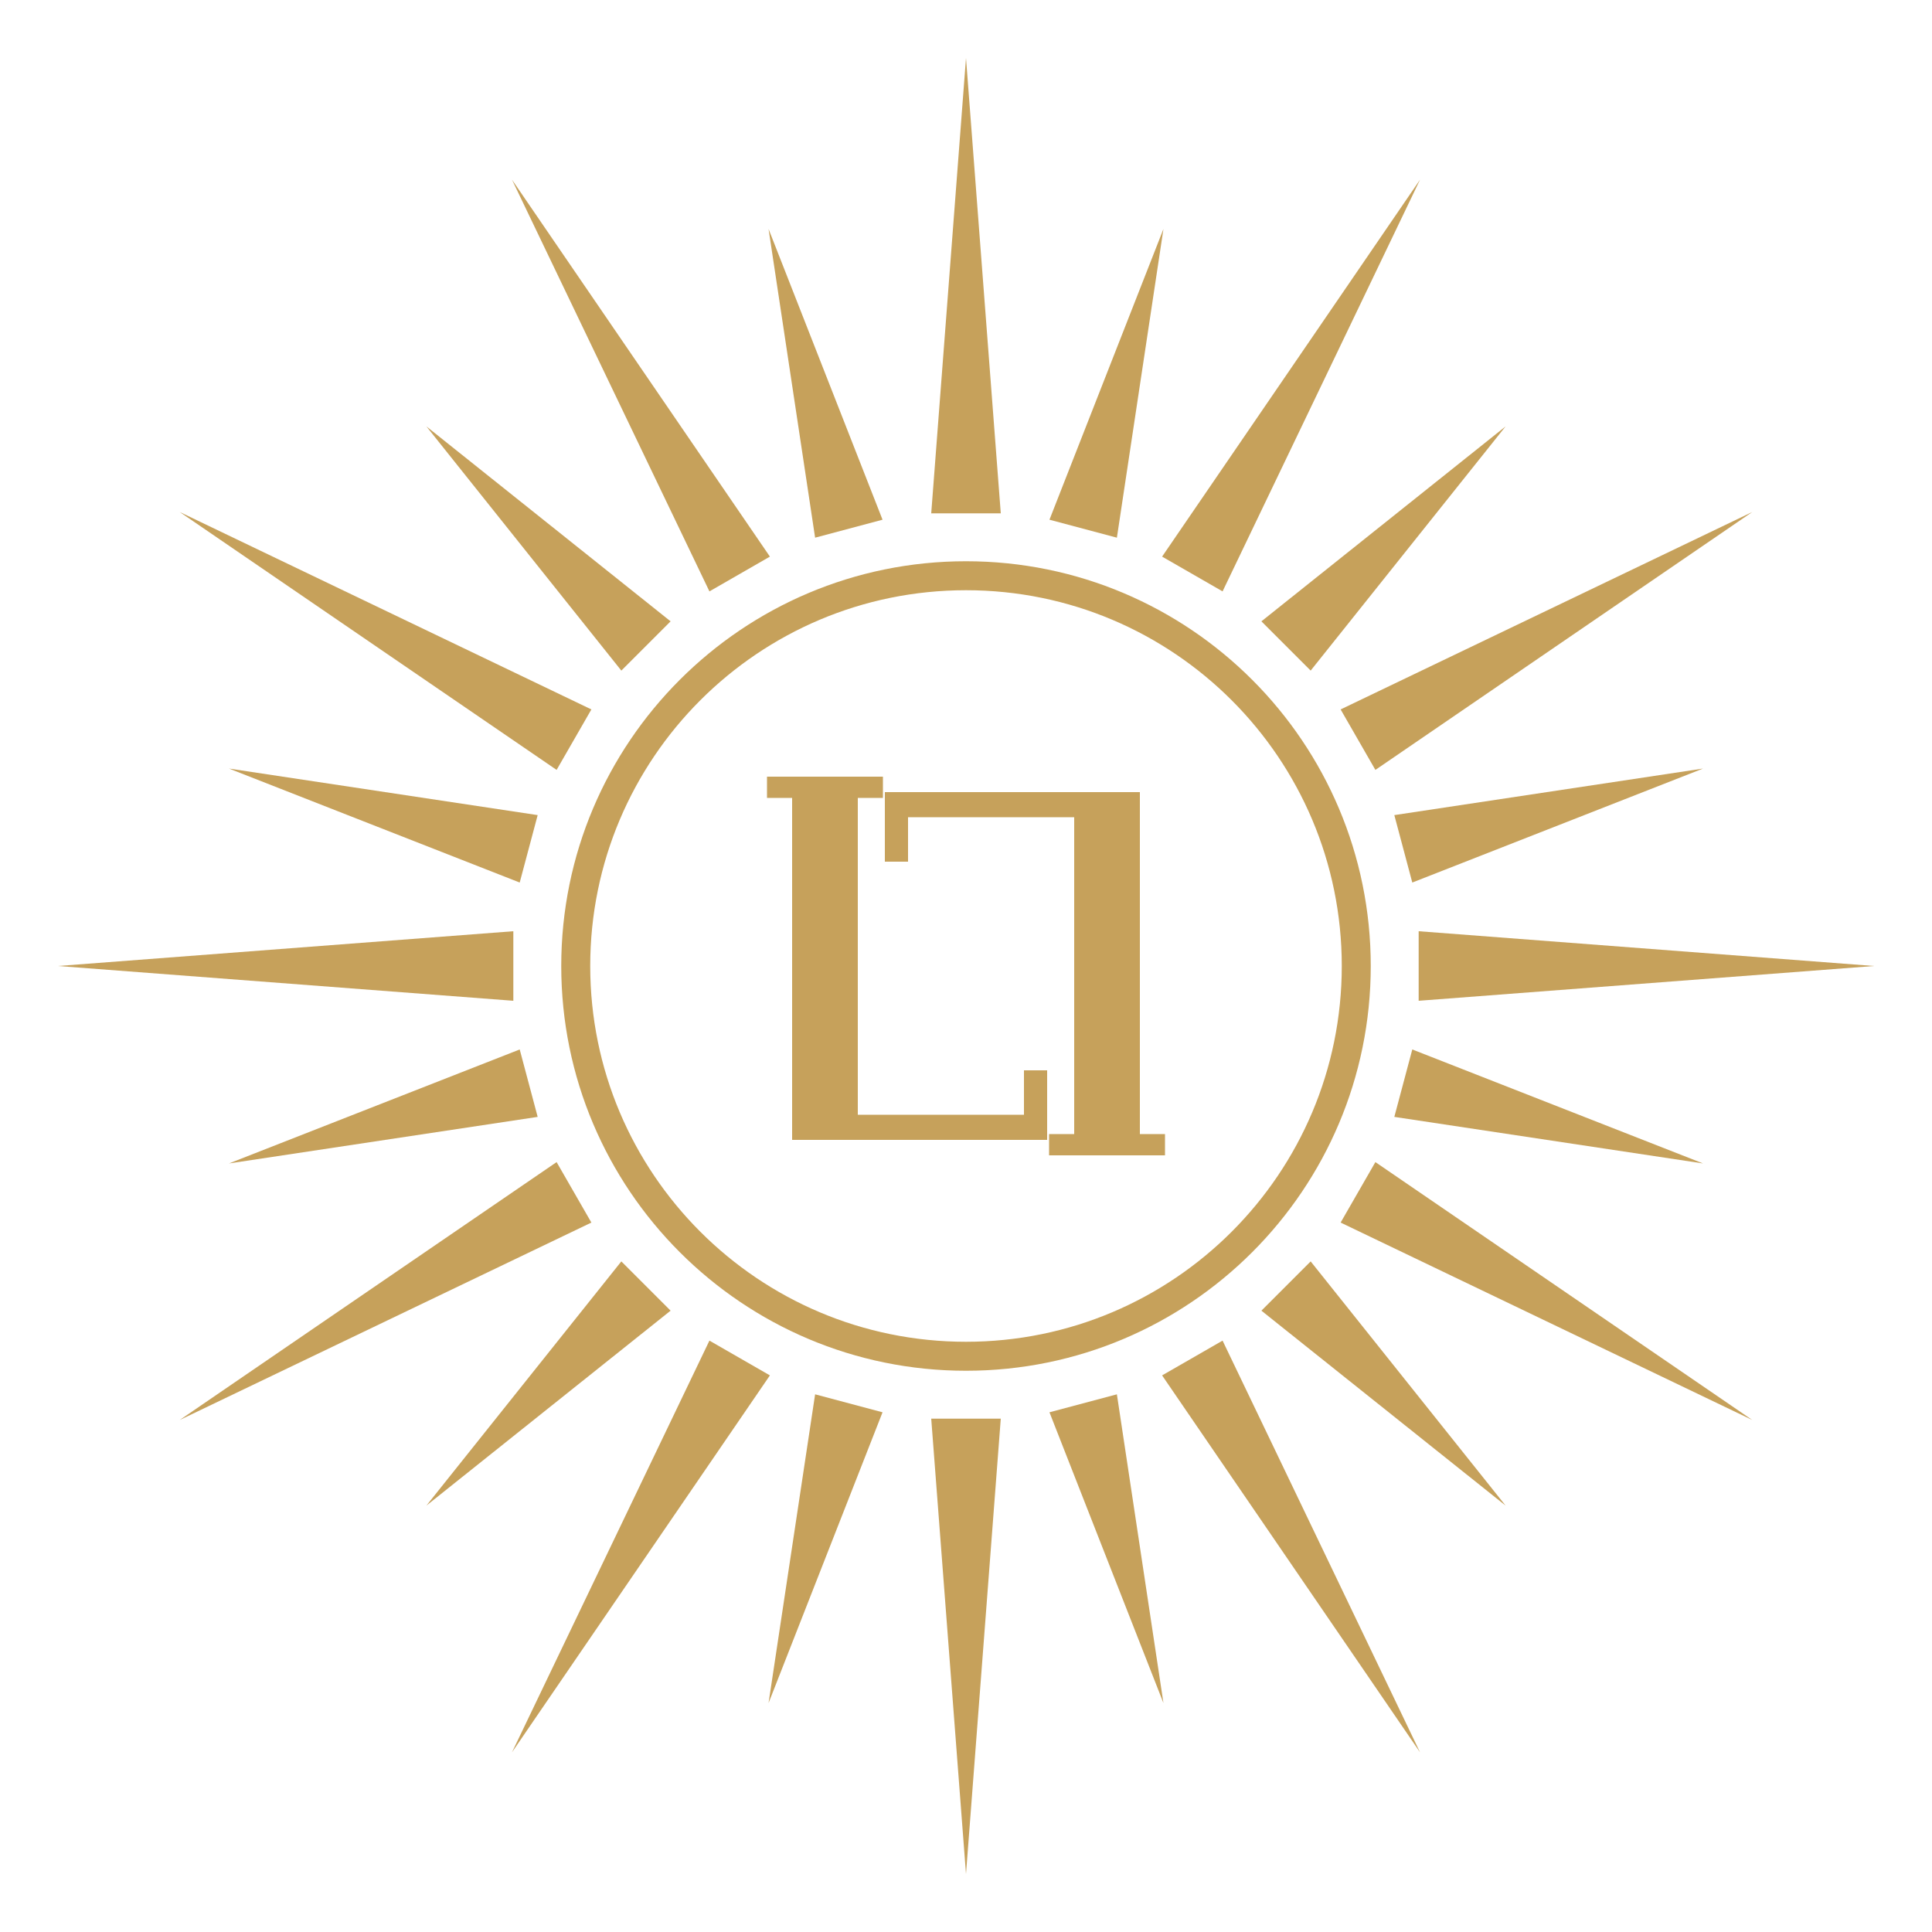
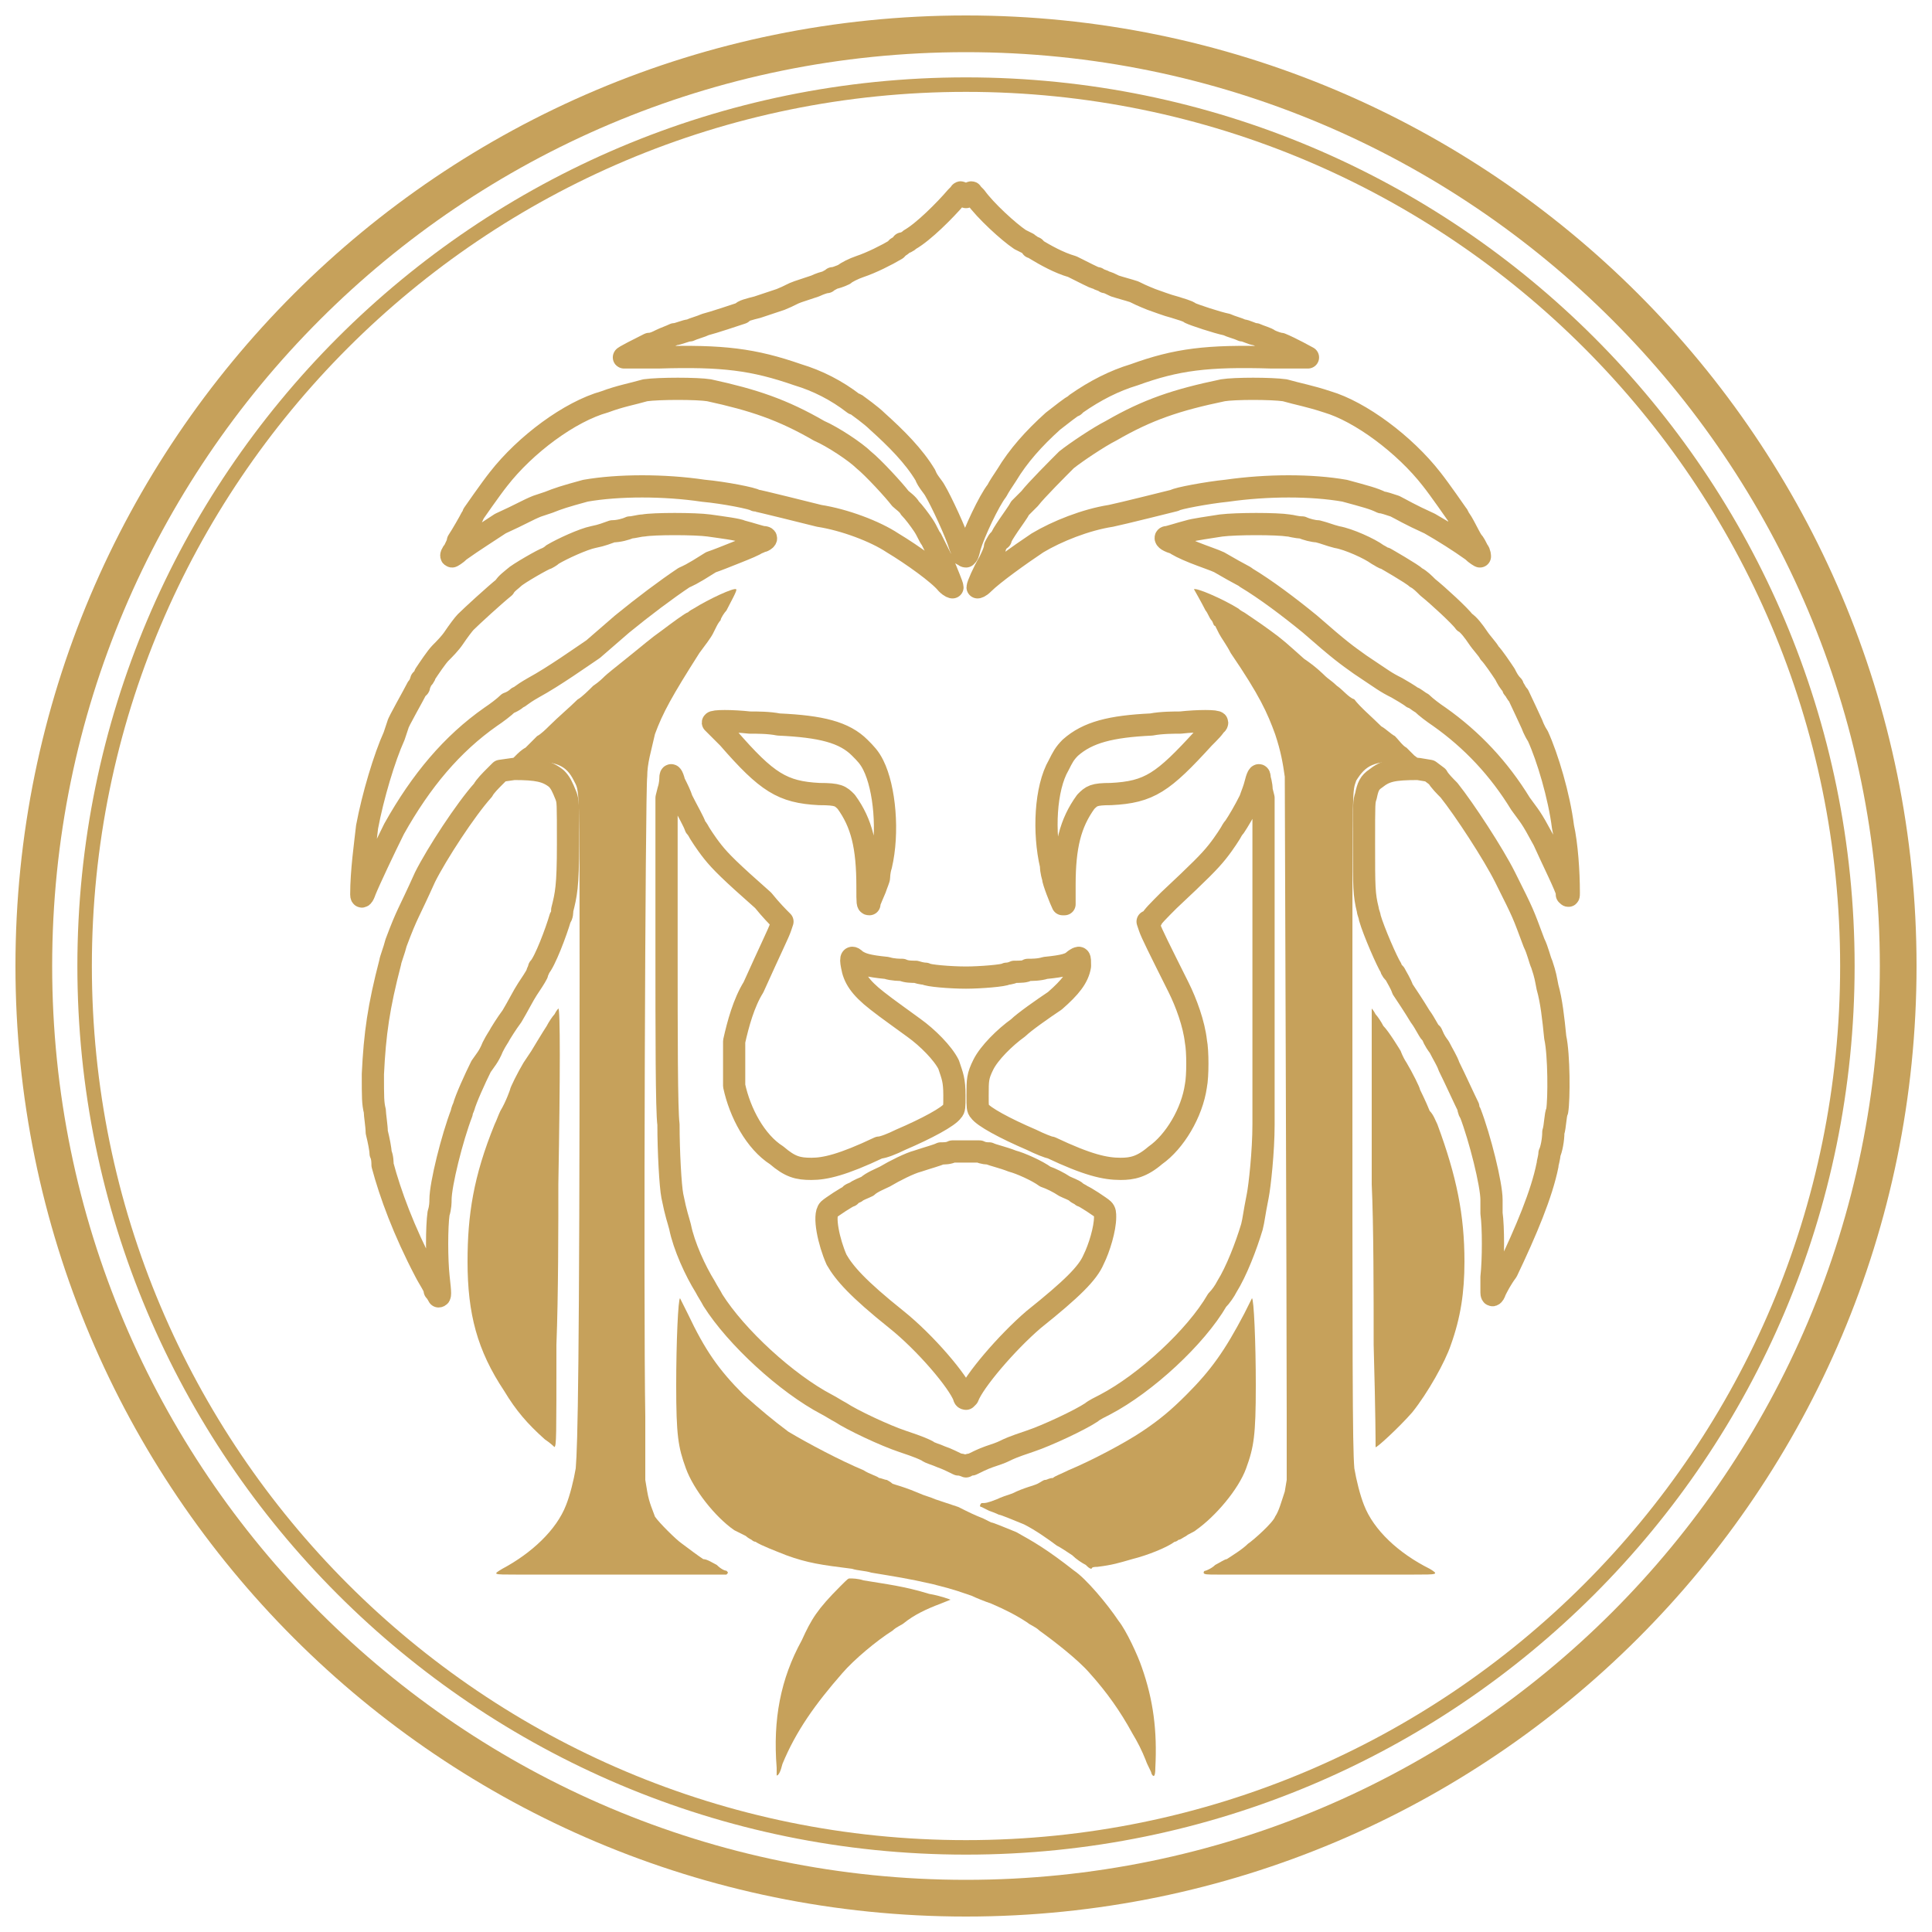
<svg xmlns="http://www.w3.org/2000/svg" viewBox="0 0 100 100" role="img">
+   <g fill="none" stroke="#c6a15b">
+     <circle cx="50" cy="50" r="48.25" stroke-width="1.9" />
+     <circle cx="50" cy="50" r="45.62" stroke-width="0.75" />
+     <path stroke-width="1.15" stroke-linejoin="round" d="M49.6 75.8C49.4 75.7 49 75.5 48.7 75.4C48.5 75.3 48.1 75.2 48 75.1C47.8 75 47.6 74.9 46.7 74.6C45.8 74.3 44.1 73.5 43.5 73.1C43.3 73 43 72.8 42.8 72.7C40.7 71.6 38.1 69.2 36.9 67.3C36.8 67.1 36.6 66.8 36.5 66.6C36 65.8 35.4 64.5 35.2 63.5C35.1 63.1 35 62.9 34.8 61.9C34.7 61.4 34.6 59.6 34.6 58.2C34.5 57.5 34.5 53.4 34.5 49.1L34.5 41.3L34.6 40.9C34.7 40.6 34.7 40.3 34.7 40.3C34.7 40 34.8 40.1 34.9 40.5C35.1 40.9 35.2 41.1 35.3 41.4C35.6 42 35.9 42.5 36 42.8C36.1 42.9 36.2 43.1 36.2 43.1C36.2 43.1 36.5 43.6 36.9 44.1C37.3 44.6 37.8 45.1 39.5 46.6C39.9 47.1 40.3 47.5 40.4 47.6L40.5 47.7L40.4 48.0C40.3 48.3 39.9 49.1 39 51.1C38.5 51.9 38.2 53 38 53.9C38 54.4 38 55.7 38 56.2C38.3 57.6 39.1 59.1 40.2 59.8C40.9 60.4 41.3 60.5 42 60.5C42.7 60.5 43.6 60.3 45.5 59.4C45.7 59.4 46.2 59.2 46.6 59.0C48 58.4 49.1 57.8 49.3 57.5C49.4 57.4 49.4 57.3 49.4 56.7C49.4 55.9 49.3 55.7 49.1 55.1C48.8 54.5 48 53.7 47.3 53.2C46.9 52.9 45.9 52.2 45.4 51.8C44.5 51.1 44.2 50.6 44.1 50.0C44 49.5 44.1 49.5 44.3 49.7C44.6 49.9 44.9 50 45.9 50.1C46.2 50.2 46.6 50.2 46.7 50.2C46.9 50.3 47.2 50.3 47.4 50.3C47.7 50.4 47.9 50.4 47.9 50.4C48 50.5 49.2 50.6 50 50.6C50.7 50.6 52 50.5 52.1 50.4C52.1 50.4 52.3 50.4 52.5 50.3C52.8 50.3 53.1 50.3 53.2 50.2C53.4 50.2 53.8 50.2 54.1 50.1C55.1 50 55.4 49.9 55.6 49.7C55.9 49.5 55.9 49.5 55.9 50.0C55.8 50.6 55.4 51.1 54.6 51.8C54 52.2 53 52.9 52.7 53.2C52 53.7 51.2 54.5 50.9 55.1C50.6 55.7 50.6 55.9 50.6 56.7C50.6 57.3 50.6 57.4 50.7 57.5C50.9 57.8 52 58.4 53.4 59.0C53.8 59.2 54.3 59.4 54.4 59.4C56.3 60.3 57.2 60.5 58 60.5C58.6 60.5 59.1 60.4 59.8 59.8C60.8 59.1 61.7 57.6 61.9 56.2C62 55.7 62 54.4 61.9 53.9C61.8 53 61.4 51.9 61 51.1C60 49.1 59.6 48.3 59.5 48.0L59.4 47.7L59.6 47.6C59.6 47.5 60 47.1 60.5 46.6C62.1 45.1 62.6 44.6 63 44.1C63.4 43.6 63.7 43.1 63.7 43.1C63.7 43.1 63.8 42.9 63.9 42.8C64.1 42.5 64.4 42 64.7 41.4C64.8 41.1 64.9 40.9 65 40.5C65.1 40.1 65.2 40 65.2 40.3C65.2 40.3 65.3 40.6 65.3 40.9L65.4 41.3L65.4 49.1C65.4 53.4 65.4 57.5 65.4 58.2C65.4 59.6 65.2 61.4 65.1 61.9C64.9 62.9 64.9 63.1 64.8 63.5C64.5 64.5 64 65.8 63.5 66.6C63.4 66.8 63.2 67.1 63 67.3C61.9 69.2 59.3 71.6 57.2 72.7C57 72.8 56.6 73 56.5 73.1C55.9 73.5 54.2 74.3 53.3 74.6C52.4 74.9 52.2 75 52 75.1C51.8 75.2 51.5 75.3 51.2 75.4C50.9 75.5 50.5 75.7 50.3 75.8C50.1 75.8 50 75.9 50 75.9C50 75.9 49.8 75.8 49.6 75.8ZM50.1 72.3C50.4 71.5 52.1 69.5 53.5 68.3C55.5 66.7 56.3 65.9 56.6 65.2C56.9 64.6 57.2 63.6 57.2 63.0C57.2 62.8 57.2 62.7 57.1 62.6C57 62.5 56.1 61.9 56 61.9C55.9 61.8 55.8 61.8 55.7 61.7C55.6 61.6 55.3 61.5 55.1 61.4C54.8 61.2 54.4 61 54.1 60.9C53.7 60.6 52.8 60.2 52.4 60.1C51.9 59.9 51.4 59.8 51.2 59.7C51.1 59.7 50.9 59.7 50.7 59.6C50.5 59.6 50.2 59.6 50 59.6C49.7 59.6 49.4 59.6 49.3 59.6C49.1 59.7 48.9 59.7 48.7 59.7C48.5 59.8 48.1 59.9 47.5 60.1C47.1 60.2 46.3 60.6 45.8 60.9C45.6 61 45.1 61.2 44.9 61.4C44.7 61.5 44.4 61.6 44.3 61.7C44.1 61.8 44 61.8 44 61.9C43.9 61.9 43 62.5 42.9 62.6C42.6 62.9 42.9 64.3 43.3 65.2C43.7 65.9 44.4 66.7 46.4 68.3C47.9 69.5 49.6 71.5 49.9 72.3C49.9 72.4 50 72.4 50 72.4C50 72.4 50 72.4 50.1 72.3ZM22.5 66.8C22.5 66.6 22.2 66.2 22 65.8C20.9 63.7 20.2 61.8 19.8 60.3C19.8 60.2 19.8 59.9 19.7 59.7C19.7 59.5 19.6 59 19.5 58.6C19.5 58.3 19.4 57.7 19.4 57.5C19.3 57.1 19.3 56.8 19.3 55.6C19.4 53.5 19.6 52.1 20.2 49.8C20.2 49.7 20.4 49.2 20.5 48.8C21.1 47.2 21.1 47.4 22 45.4C22.6 44.2 24.1 41.9 25 40.9C25.1 40.7 25.4 40.4 25.6 40.2L25.9 39.9L26.6 39.8C27.8 39.8 28.3 39.9 28.8 40.3C29 40.5 29.1 40.7 29.3 41.2C29.4 41.5 29.4 41.5 29.4 43.7C29.4 45.9 29.3 46.3 29.1 47.1C29.1 47.2 29.1 47.4 29 47.5C28.8 48.2 28.2 49.8 27.9 50.1C27.9 50.2 27.8 50.3 27.8 50.4C27.7 50.6 27.5 50.9 27.3 51.2C27.1 51.5 26.8 52.1 26.5 52.6C26.2 53 25.9 53.5 25.9 53.5C25.8 53.7 25.7 53.8 25.5 54.2C25.3 54.7 25.1 54.9 24.9 55.2C24.6 55.8 24.1 56.9 24 57.3C24 57.3 23.9 57.5 23.9 57.6C23.4 58.9 22.8 61.3 22.8 62.1C22.8 62.2 22.8 62.5 22.7 62.8C22.6 63.5 22.6 65.2 22.7 66.1C22.8 67 22.8 67.1 22.7 67.1C22.7 67.1 22.6 66.9 22.5 66.8ZM77.2 66.9C77.2 66.9 77.2 66.5 77.2 66.1C77.3 65.2 77.3 63.5 77.2 62.8C77.2 62.5 77.2 62.2 77.2 62.1C77.2 61.3 76.6 58.9 76.1 57.6C76 57.5 76 57.3 76 57.3C75.8 56.9 75.3 55.8 75 55.2C74.9 54.9 74.7 54.6 74.5 54.2C74.2 53.8 74.2 53.7 74.1 53.5C74 53.5 73.8 53 73.5 52.6C73.2 52.1 72.8 51.5 72.6 51.2C72.5 50.9 72.3 50.6 72.2 50.4C72.1 50.3 72 50.2 72 50.1C71.8 49.8 71.1 48.2 70.9 47.5C70.9 47.4 70.8 47.2 70.8 47.1C70.6 46.3 70.6 45.9 70.6 43.7C70.6 41.5 70.6 41.5 70.7 41.2C70.8 40.7 70.9 40.5 71.2 40.3C71.7 39.9 72.1 39.8 73.4 39.8L74 39.9L74.4 40.2C74.5 40.4 74.8 40.7 75 40.9C75.8 41.9 77.3 44.2 77.9 45.4C78.9 47.4 78.8 47.2 79.4 48.8C79.6 49.2 79.7 49.7 79.8 49.9C80 50.5 80 50.6 80.1 51.1C80.3 51.8 80.4 52.7 80.5 53.7C80.7 54.6 80.7 56.9 80.6 57.5C80.5 57.7 80.5 58.3 80.4 58.6C80.4 59 80.3 59.5 80.2 59.7C80.2 59.9 80.1 60.2 80.1 60.3C79.8 61.8 79 63.7 78 65.8C77.7 66.2 77.5 66.6 77.4 66.8C77.3 67.1 77.2 67.1 77.2 66.9ZM44.9 45.9C44.9 43.8 44.6 42.6 43.8 41.5C43.5 41.2 43.4 41.1 42.4 41.1C40.5 41 39.7 40.5 37.7 38.2C37.4 37.9 37.1 37.6 37 37.5C37 37.5 36.9 37.4 36.9 37.4C36.9 37.3 37.9 37.3 38.8 37.4C39.2 37.4 39.8 37.4 40.3 37.5C42.5 37.6 43.7 37.9 44.5 38.7C44.8 39 45 39.2 45.2 39.6C45.8 40.8 46 43.1 45.6 44.8C45.5 45.1 45.5 45.4 45.5 45.4C45.5 45.5 45.4 45.7 45.3 46.0C45 46.7 45 46.7 45 46.8C44.9 46.8 44.9 46.8 44.9 45.9ZM55 46.8C54.9 46.6 54.5 45.6 54.5 45.4C54.5 45.4 54.4 45.1 54.4 44.8C54 43.1 54.1 40.8 54.8 39.6C55 39.2 55.1 39 55.4 38.7C56.3 37.9 57.5 37.6 59.6 37.5C60.1 37.4 60.8 37.4 61.1 37.4C62 37.3 63 37.3 63 37.4C63 37.4 63 37.5 62.9 37.5C62.9 37.6 62.6 37.9 62.3 38.2C60.2 40.5 59.5 41 57.5 41.1C56.6 41.1 56.5 41.2 56.2 41.5C55.4 42.6 55.1 43.8 55.1 45.8C55.1 46.4 55.1 46.8 55.1 46.8C55.1 46.8 55 46.8 55 46.8ZM18.7 46.3C18.7 45.1 18.9 43.7 19 42.8C19.3 41.2 19.9 39.2 20.4 38.1C20.5 37.8 20.6 37.5 20.6 37.5C20.6 37.4 21.4 36 21.6 35.6C21.7 35.6 21.7 35.5 21.7 35.5C21.7 35.4 21.8 35.3 21.8 35.2C21.9 35.1 22 35 22 34.9C22.2 34.6 22.6 34 22.8 33.8C23 33.6 23.3 33.3 23.5 33.0C23.7 32.7 24 32.3 24.1 32.2C24.4 31.9 25.6 30.8 26.1 30.4C26.2 30.2 26.5 30 26.6 29.9C26.8 29.7 28.2 28.9 28.3 28.9C28.3 28.9 28.5 28.8 28.6 28.7C29.1 28.4 30.2 27.9 30.7 27.8C31.2 27.7 31.4 27.6 31.7 27.5C32 27.5 32.4 27.4 32.6 27.3C32.8 27.3 33.1 27.2 33.3 27.2C33.8 27.1 36 27.1 36.7 27.2C37.4 27.3 38.2 27.4 38.4 27.5C38.8 27.6 39.4 27.8 39.5 27.8C39.7 27.8 39.7 27.9 39.5 28.0C39.4 28 39.3 28.1 39.2 28.1C39.1 28.2 38.6 28.4 38.1 28.6C37.6 28.8 37.1 29 36.8 29.1C35.7 29.8 35.6 29.8 35.4 29.9C34.5 30.5 33.3 31.4 32.2 32.3C31.5 32.9 31.4 33 30.7 33.6C30.1 34 28.7 35 27.6 35.6C26.9 36 26.9 36.1 26.8 36.1C26.8 36.1 26.6 36.3 26.3 36.4C26.1 36.6 25.7 36.9 25.4 37.1C23.4 38.5 21.8 40.4 20.4 42.9C19.9 43.9 19.1 45.6 18.9 46.1C18.8 46.4 18.7 46.5 18.7 46.3ZM81.1 46.3C81.1 46.3 81.1 46.3 81.1 46.2C81.1 46 80.3 44.4 79.9 43.5C79.2 42.2 79.2 42.3 78.7 41.6C77.6 39.8 76.2 38.3 74.5 37.1C74.2 36.9 73.8 36.6 73.6 36.4C73.4 36.3 73.2 36.1 73.1 36.1C73.1 36.1 73 36 72.3 35.6C71.7 35.3 71.6 35.2 70.4 34.4C69.7 33.9 69.4 33.7 67.8 32.3C66.7 31.4 65.5 30.5 64.5 29.9C64.4 29.8 64.3 29.8 63.1 29.1C62.9 29 62.3 28.8 61.8 28.6C61.3 28.4 60.9 28.2 60.8 28.1C60.7 28.1 60.5 28 60.5 28.0C60.3 27.9 60.3 27.8 60.4 27.8C60.5 27.8 61.1 27.6 61.5 27.5C61.8 27.4 62.6 27.3 63.2 27.2C64 27.1 66.1 27.1 66.7 27.2C66.8 27.2 67.1 27.3 67.4 27.3C67.6 27.4 68 27.5 68.2 27.5C68.6 27.6 68.8 27.7 69.2 27.8C69.8 27.9 70.9 28.4 71.3 28.7C71.5 28.8 71.6 28.9 71.7 28.9C71.7 28.9 73.1 29.7 73.3 29.9C73.5 30 73.7 30.2 73.9 30.4C74.4 30.8 75.6 31.9 75.8 32.2C76 32.3 76.3 32.7 76.5 33.0C76.7 33.3 77 33.6 77.1 33.8C77.3 34 77.7 34.6 77.9 34.9C78 35.1 78.1 35.3 78.3 35.5C78.3 35.6 78.3 35.6 78.4 35.7C78.4 35.7 78.5 35.9 78.6 36.0C78.7 36.2 79.3 37.5 79.3 37.5C79.3 37.5 79.4 37.8 79.6 38.1C80.1 39.2 80.7 41.2 80.9 42.8C81.1 43.7 81.2 45.1 81.2 46.2C81.2 46.4 81.2 46.4 81.1 46.3ZM49 30.2C48.6 29.7 47.2 28.7 46.2 28.1C45.3 27.5 43.7 26.9 42.4 26.7C42 26.6 39.2 25.9 39.1 25.9C39 25.8 37.5 25.5 36.4 25.4C34.4 25.1 32 25.1 30.3 25.4C29.2 25.7 28.9 25.8 28.4 26.0C28.4 26 28.1 26.1 27.8 26.2C27.3 26.4 27 26.6 25.9 27.1C25.3 27.5 24.5 28 23.8 28.5C23.6 28.7 23.4 28.8 23.4 28.8C23.3 28.8 23.4 28.6 23.5 28.5C23.6 28.3 23.7 28.1 23.7 28.0C23.9 27.7 24.3 27 24.4 26.8C24.5 26.7 24.5 26.6 24.5 26.6C24.5 26.6 25.4 25.3 25.8 24.8C27.2 23 29.5 21.3 31.3 20.8C32.1 20.5 32.7 20.4 33.4 20.2C34.1 20.1 36.1 20.1 36.7 20.2C39 20.7 40.5 21.2 42.4 22.3C43.1 22.6 44.3 23.4 44.7 23.8C45.2 24.2 46.3 25.4 46.6 25.8C46.7 25.9 47 26.1 47.1 26.3C47.3 26.5 47.6 26.9 47.8 27.2C48 27.5 48.1 27.8 48.2 27.9C48.2 27.9 48.3 28.1 48.4 28.3C48.5 28.5 48.7 28.9 48.8 29.1C49 29.6 49.3 30.3 49.3 30.4C49.3 30.4 49.2 30.4 49 30.2ZM50.6 30.4C50.6 30.3 50.9 29.6 51.2 29.1C51.3 28.9 51.5 28.5 51.5 28.3C51.6 28.1 51.7 27.9 51.8 27.9C51.8 27.8 52 27.5 52.2 27.2C52.4 26.9 52.7 26.5 52.8 26.3C53 26.1 53.2 25.9 53.3 25.8C53.6 25.4 54.8 24.2 55.2 23.8C55.7 23.4 56.9 22.6 57.5 22.3C59.4 21.2 60.9 20.7 63.3 20.2C63.9 20.1 65.8 20.1 66.5 20.2C67.2 20.4 67.8 20.5 68.7 20.8C70.4 21.3 72.7 23 74.1 24.8C74.5 25.3 75.4 26.6 75.4 26.6C75.4 26.6 75.5 26.7 75.5 26.8C75.7 27 76 27.7 76.2 28.0C76.3 28.1 76.4 28.3 76.5 28.5C76.6 28.6 76.6 28.8 76.6 28.8C76.6 28.8 76.4 28.7 76.2 28.5C75.5 28 74.7 27.5 74 27.1C72.9 26.6 72.6 26.4 72.2 26.2C71.9 26.1 71.6 26 71.5 26.0C71.1 25.8 70.7 25.7 69.6 25.4C67.9 25.1 65.6 25.1 63.5 25.4C62.5 25.5 60.9 25.8 60.8 25.9C60.8 25.9 58 26.6 57.5 26.7C56.2 26.9 54.7 27.5 53.7 28.1C52.8 28.7 51.4 29.7 50.9 30.2C50.7 30.4 50.6 30.4 50.6 30.4ZM49.8 28.7C49.8 28.6 49.8 28.5 49.7 28.3C49.5 27.6 48.7 25.9 48.4 25.4C48.3 25.2 48 24.9 47.9 24.6C47.3 23.6 46.4 22.7 45.4 21.8C45.1 21.5 44.4 21 44.4 21.0C44.4 21 44.3 20.9 44.2 20.9C43.3 20.2 42.3 19.7 41.3 19.4C39 18.6 37.4 18.4 34.1 18.5C33.1 18.5 32.3 18.5 32.3 18.5C32.2 18.5 33.2 18 33.6 17.8C33.8 17.8 34 17.7 34.2 17.6C34.4 17.5 34.7 17.4 34.9 17.3C35.1 17.3 35.5 17.1 35.7 17.1C35.9 17 36.3 16.9 36.5 16.8C36.9 16.7 38.1 16.3 38.4 16.2C38.4 16.1 38.8 16 39.2 15.9C39.5 15.8 40.1 15.6 40.4 15.5C40.9 15.3 41 15.2 41.3 15.1C41.6 15 41.9 14.9 42.2 14.8C42.4 14.7 42.7 14.6 42.8 14.6C42.9 14.5 43 14.5 43.1 14.4C43.2 14.4 43.5 14.3 43.7 14.2C43.8 14.1 44.2 13.9 44.5 13.8C45.1 13.6 45.9 13.2 46.4 12.9C46.4 12.8 46.5 12.8 46.5 12.8C46.6 12.7 46.7 12.7 46.7 12.6C46.8 12.6 47 12.5 47.1 12.4C47.8 12 48.9 10.9 49.5 10.2C49.6 10.1 49.7 10 49.7 10.0C49.7 9.9 49.8 10 49.8 10.1L50 10.2L50.1 10.1C50.2 10 50.3 9.9 50.3 10.0C50.3 10 50.4 10.1 50.5 10.2C51 10.9 52.2 12 52.8 12.4C53 12.5 53.2 12.6 53.2 12.6C53.3 12.7 53.4 12.7 53.4 12.8C53.5 12.8 53.6 12.8 53.6 12.9C54.1 13.2 54.8 13.6 55.5 13.8C55.7 13.9 56.1 14.1 56.3 14.2C56.5 14.3 56.7 14.4 56.8 14.4C56.9 14.5 57.1 14.5 57.2 14.6C57.3 14.6 57.5 14.7 57.7 14.8C58 14.9 58.4 15 58.7 15.1C58.9 15.2 59.1 15.3 59.6 15.5C59.9 15.6 60.4 15.8 60.8 15.9C61.1 16 61.5 16.1 61.6 16.2C61.8 16.3 63 16.7 63.5 16.8C63.7 16.9 64.1 17 64.3 17.1C64.5 17.1 64.8 17.3 65 17.3C65.2 17.4 65.6 17.5 65.7 17.6C65.9 17.7 66.2 17.8 66.3 17.8C66.8 18 67.7 18.5 67.7 18.5C67.7 18.5 66.8 18.5 65.8 18.5C62.5 18.4 60.9 18.6 58.7 19.4C57.7 19.7 56.7 20.2 55.7 20.9C55.7 20.9 55.6 21 55.6 21.0C55.5 21 54.9 21.5 54.5 21.8C53.5 22.7 52.7 23.6 52.1 24.6C51.9 24.9 51.7 25.2 51.6 25.4C51.2 25.9 50.4 27.6 50.2 28.3C50.1 28.7 50.1 28.7 50 28.8C49.9 28.8 49.9 28.7 49.8 28.7Z" />
+   </g>
  <g fill="#c6a15b">
-     <polygon points="48.20,26.57 50.00,3.00 51.80,26.57" />
-     <polygon points="54.32,26.90 60.22,11.85 57.81,27.83" />
-     <polygon points="60.15,28.81 73.50,9.30 63.28,30.61" />
-     <polygon points="65.29,32.16 77.93,22.07 67.84,34.71" />
-     <polygon points="69.39,36.72 90.70,26.50 71.19,39.85" />
-     <polygon points="72.17,42.19 88.15,39.78 73.10,45.68" />
-     <polygon points="73.43,48.20 97.00,50.00 73.43,51.80" />
-     <polygon points="73.10,54.32 88.15,60.22 72.17,57.81" />
-     <polygon points="71.19,60.15 90.70,73.50 69.39,63.28" />
-     <polygon points="67.84,65.29 77.93,77.93 65.29,67.84" />
-     <polygon points="63.28,69.39 73.50,90.70 60.15,71.19" />
-     <polygon points="57.81,72.17 60.22,88.15 54.32,73.10" />
-     <polygon points="51.80,73.43 50.00,97.00 48.20,73.43" />
-     <polygon points="45.68,73.10 39.78,88.15 42.19,72.17" />
-     <polygon points="39.85,71.19 26.50,90.70 36.72,69.39" />
-     <polygon points="34.71,67.84 22.07,77.93 32.16,65.29" />
-     <polygon points="30.61,63.28 9.30,73.50 28.81,60.15" />
-     <polygon points="27.83,57.81 11.85,60.22 26.90,54.32" />
-     <polygon points="26.57,51.80 3.00,50.00 26.57,48.20" />
-     <polygon points="26.90,45.68 11.85,39.78 27.83,42.19" />
-     <polygon points="28.81,39.85 9.30,26.50 30.61,36.72" />
-     <polygon points="32.16,34.71 22.07,22.07 34.71,32.16" />
-     <polygon points="36.72,30.61 26.50,9.30 39.85,28.81" />
-     <polygon points="42.19,27.83 39.78,11.85 45.68,26.90" />
-     <circle cx="50" cy="50" r="20.2" fill="none" stroke="#c6a15b" stroke-width="1.5" />
-     <g>
-       <rect x="41" y="40.2" width="3.4" height="18.8" />
-       <rect x="39.7" y="40.2" width="6" height="1.1" />
-       <rect x="41" y="57.7" width="13.2" height="1.3" />
-       <rect x="53" y="55.4" width="1.2" height="3.6" />
-     </g>
-     <g transform="rotate(180 50 50)">
-       <rect x="41" y="40.2" width="3.4" height="18.8" />
-       <rect x="39.7" y="40.2" width="6" height="1.1" />
-       <rect x="41" y="57.7" width="13.2" height="1.3" />
-       <rect x="53" y="55.4" width="1.2" height="3.6" />
-     </g>
+     <path d="M40.2 91.5C40 89 40.4 86.9 41.5 84.9C42 83.8 42.3 83.3 43.5 82.1C43.9 81.7 43.9 81.7 44 81.7C44.1 81.7 44.4 81.7 44.7 81.8C45.9 82 46.8 82.1 48.1 82.5C48.7 82.6 49.2 82.8 49.2 82.8C49.2 82.8 49.2 82.8 48.7 83.0C47.9 83.3 47.3 83.6 46.8 84.0C46.7 84.1 46.4 84.2 46.2 84.4C45.4 84.9 44.2 85.9 43.6 86.6C42.2 88.2 41.2 89.6 40.5 91.3C40.4 91.7 40.3 91.9 40.2 91.9C40.2 92 40.2 91.8 40.2 91.5ZM63 81.5C62.5 81.5 62.3 81.5 62.3 81.4C62.3 81.4 62.3 81.3 62.4 81.3C62.4 81.3 62.7 81.2 62.9 81.0C63.1 80.9 63.4 80.7 63.5 80.7C63.8 80.5 64.3 80.2 64.6 79.9C64.9 79.7 65.9 78.8 66 78.5C66.2 78.2 66.3 77.8 66.5 77.2L66.6 76.6L66.6 73.3C66.6 67.6 66.5 40.7 66.5 40.2C66.4 39.5 66.3 38.9 66 38.0C65.6 36.9 65.2 36 63.7 33.8C63.5 33.4 63.2 33 63.1 32.8C63 32.6 62.9 32.4 62.9 32.4C62.8 32.4 62.8 32.2 62.7 32.1C62.6 32 62.5 31.7 62.4 31.6C62.2 31.2 61.8 30.5 61.8 30.5C61.9 30.4 63.3 31 64.1 31.5C64.2 31.6 64.4 31.7 64.4 31.7C64.4 31.7 65.3 32.3 65.7 32.6C66.4 33.1 66.6 33.3 67.5 34.1C68.1 34.5 68.5 34.9 68.6 35.0C68.7 35.1 69 35.3 69.2 35.5C69.5 35.7 69.8 36.1 70.1 36.2C70.4 36.6 71 37.1 71.5 37.6C71.7 37.7 72 38 72.2 38.1C72.4 38.3 72.6 38.6 72.8 38.7C72.9 38.8 73.1 39 73.2 39.1C73.6 39.4 73.6 39.4 72.6 39.4C71.1 39.4 70.7 39.6 70.2 40.4C70 41 70 40.4 70 50.6C70 70.9 70 74.8 70.1 76.0C70.2 76.6 70.4 77.4 70.6 77.9C71.1 79.2 72.4 80.4 74 81.2C74.5 81.5 74.4 81.5 73.2 81.5C72.7 81.5 70.3 81.5 68 81.5C65.7 81.5 63.4 81.5 63 81.5ZM56.2 81.0C56 80.9 55.7 80.7 55.5 80.5C55.2 80.3 54.9 80.1 54.7 80.0C54.3 79.7 53.6 79.2 53 78.9C52.5 78.7 51.8 78.4 51.7 78.4C51.7 78.4 51.5 78.3 51.2 78.2C51 78.1 50.8 78 50.8 78.0C50.7 78 50.7 77.9 50.8 77.8C51 77.8 51.1 77.8 51.6 77.6C51.8 77.5 52.1 77.4 52.4 77.3C53 77 53.5 76.9 53.7 76.8C53.9 76.7 54 76.6 54.1 76.6C54.2 76.6 54.3 76.5 54.5 76.5C54.6 76.4 54.9 76.3 55.3 76.1C56.5 75.6 58.2 74.7 59.1 74.1C60 73.5 60.6 73 61.4 72.2C62.7 70.9 63.4 69.9 64.4 68.0C64.6 67.6 64.8 67.2 64.8 67.2C64.9 67.2 65 69.5 65 71.7C65 74.3 64.9 74.9 64.5 76.0C64.1 77.1 62.9 78.5 61.9 79.2C61.8 79.3 61.5 79.4 61.4 79.5C61.2 79.6 61.1 79.7 61 79.7C61 79.7 60.9 79.8 60.8 79.8C60.4 80.1 59.4 80.5 58.6 80.7C57.9 80.9 57.6 81 56.8 81.1C56.7 81.1 56.5 81.1 56.5 81.2C56.4 81.2 56.3 81.1 56.2 81.0ZM71.2 74.9C71.2 74.7 71.2 73.2 71.1 69.6C71.1 67.1 71.1 63.4 71 61.3C71 55.6 71 52.2 71 52.2C71 52.2 71.1 52.3 71.2 52.5C71.3 52.6 71.5 52.9 71.6 53.1C71.9 53.4 72.5 54.4 72.5 54.4C72.5 54.4 72.6 54.7 72.8 55.0C73.1 55.5 73.5 56.3 73.5 56.4C73.5 56.4 73.8 57 74 57.5C74.2 57.7 74.3 58 74.4 58.2C75.4 60.9 75.8 62.9 75.8 65.3C75.8 66.9 75.6 68.2 75.1 69.6C74.8 70.5 73.9 72.1 73.1 73.1C72.4 73.9 71.2 75 71.2 74.9Z" />
+     <path d="M59.6 91.8C59.6 91.7 59.4 91.4 59.3 91.1C59.1 90.6 58.9 90.2 58.6 89.7C58 88.6 57.3 87.6 56.4 86.6C55.8 85.9 54.5 84.9 53.8 84.4C53.6 84.2 53.3 84.1 53.2 84.0C52.6 83.6 52 83.3 51.3 83.0C51 82.9 50.5 82.7 50.3 82.6C49.7 82.4 49.5 82.3 48.3 82.0C47 81.7 46.3 81.6 45.1 81.4C44.8 81.3 44.4 81.3 44.1 81.2C42.5 81 41.8 80.9 40.7 80.5C40.2 80.3 39.4 80 39.1 79.8C39 79.8 38.9 79.7 38.9 79.7C38.9 79.7 38.7 79.6 38.6 79.5C38.4 79.4 38.2 79.3 38 79.2C37 78.5 35.9 77.1 35.5 76.0C35.1 74.9 35 74.3 35 71.7C35 69.5 35.1 67.2 35.2 67.2C35.2 67.2 35.4 67.6 35.6 68.0C36.5 69.9 37.2 70.9 38.5 72.2C39.4 73 40 73.5 40.8 74.1C41.8 74.7 43.5 75.6 44.7 76.1C45 76.3 45.4 76.4 45.5 76.5C45.6 76.5 45.8 76.6 45.9 76.6C45.9 76.6 46.1 76.7 46.2 76.8C46.5 76.9 46.9 77 47.6 77.3C47.8 77.4 48.2 77.5 48.4 77.6C48.7 77.7 48.7 77.7 49.6 78.0C50.2 78.3 50.4 78.4 50.9 78.6C51.1 78.7 51.3 78.8 51.3 78.8C51.4 78.8 52.1 79.1 52.6 79.3C53.5 79.8 54.2 80.2 55.6 81.3C56.2 81.7 57.3 83 57.9 83.9C58.3 84.4 58.9 85.7 59.1 86.3C59.7 88 59.9 89.6 59.8 91.5C59.8 92 59.7 92 59.6 91.8ZM26.7 81.5C25.5 81.5 25.5 81.5 26 81.2C27.5 80.4 28.8 79.2 29.3 77.9C29.5 77.4 29.7 76.6 29.8 76.0C29.9 74.8 30 70.9 30 50.6C30 40.4 30 41 29.7 40.4C29.3 39.6 28.8 39.4 27.3 39.4C26.4 39.4 26.4 39.4 26.7 39.1C26.8 39 27 38.8 27.2 38.7C27.3 38.6 27.6 38.3 27.8 38.1C28 38 28.3 37.7 28.4 37.6C28.9 37.1 29.5 36.6 29.9 36.2C30.1 36.1 30.5 35.7 30.7 35.5C31 35.3 31.2 35.1 31.3 35.0C31.4 34.9 31.9 34.5 32.4 34.1C33.4 33.3 33.6 33.1 34.3 32.6C34.7 32.3 35.5 31.7 35.6 31.7C35.6 31.7 35.7 31.6 35.9 31.5C36.7 31 38 30.4 38.1 30.5C38.2 30.5 37.8 31.2 37.6 31.6C37.5 31.7 37.3 32 37.3 32.1C37.2 32.2 37.1 32.4 37.1 32.4C37.1 32.4 37 32.6 36.9 32.8C36.8 33 36.5 33.4 36.2 33.8C34.8 36 34.3 36.9 33.9 38.0C33.7 38.9 33.5 39.5 33.5 40.2C33.4 40.7 33.3 67.6 33.4 73.3L33.4 76.6L33.5 77.2C33.6 77.8 33.8 78.2 33.9 78.5C34.1 78.8 35 79.7 35.3 79.9C35.7 80.2 36.1 80.5 36.4 80.7C36.6 80.7 36.9 80.9 37.1 81.0C37.3 81.2 37.5 81.3 37.6 81.3C37.7 81.4 37.7 81.4 37.6 81.5C37.6 81.5 28.6 81.5 26.7 81.5ZM28.2 74.5C27.3 73.7 26.7 73 26.1 72.0C24.7 69.9 24.2 68 24.2 65.3C24.2 62.9 24.5 60.9 25.6 58.2C25.7 58 25.8 57.7 25.9 57.5C26.2 57 26.4 56.4 26.4 56.4C26.4 56.3 26.8 55.5 27.1 55.0C27.3 54.7 27.5 54.4 27.5 54.4C27.5 54.4 28.1 53.4 28.3 53.1C28.4 52.9 28.6 52.6 28.7 52.5C28.8 52.3 28.9 52.2 28.9 52.2C29 52.2 29 55.6 28.9 61.3C28.9 63.4 28.9 67.1 28.8 69.6C28.8 74.5 28.8 74.8 28.7 74.9C28.7 74.9 28.5 74.7 28.2 74.5Z" />
  </g>
</svg>
